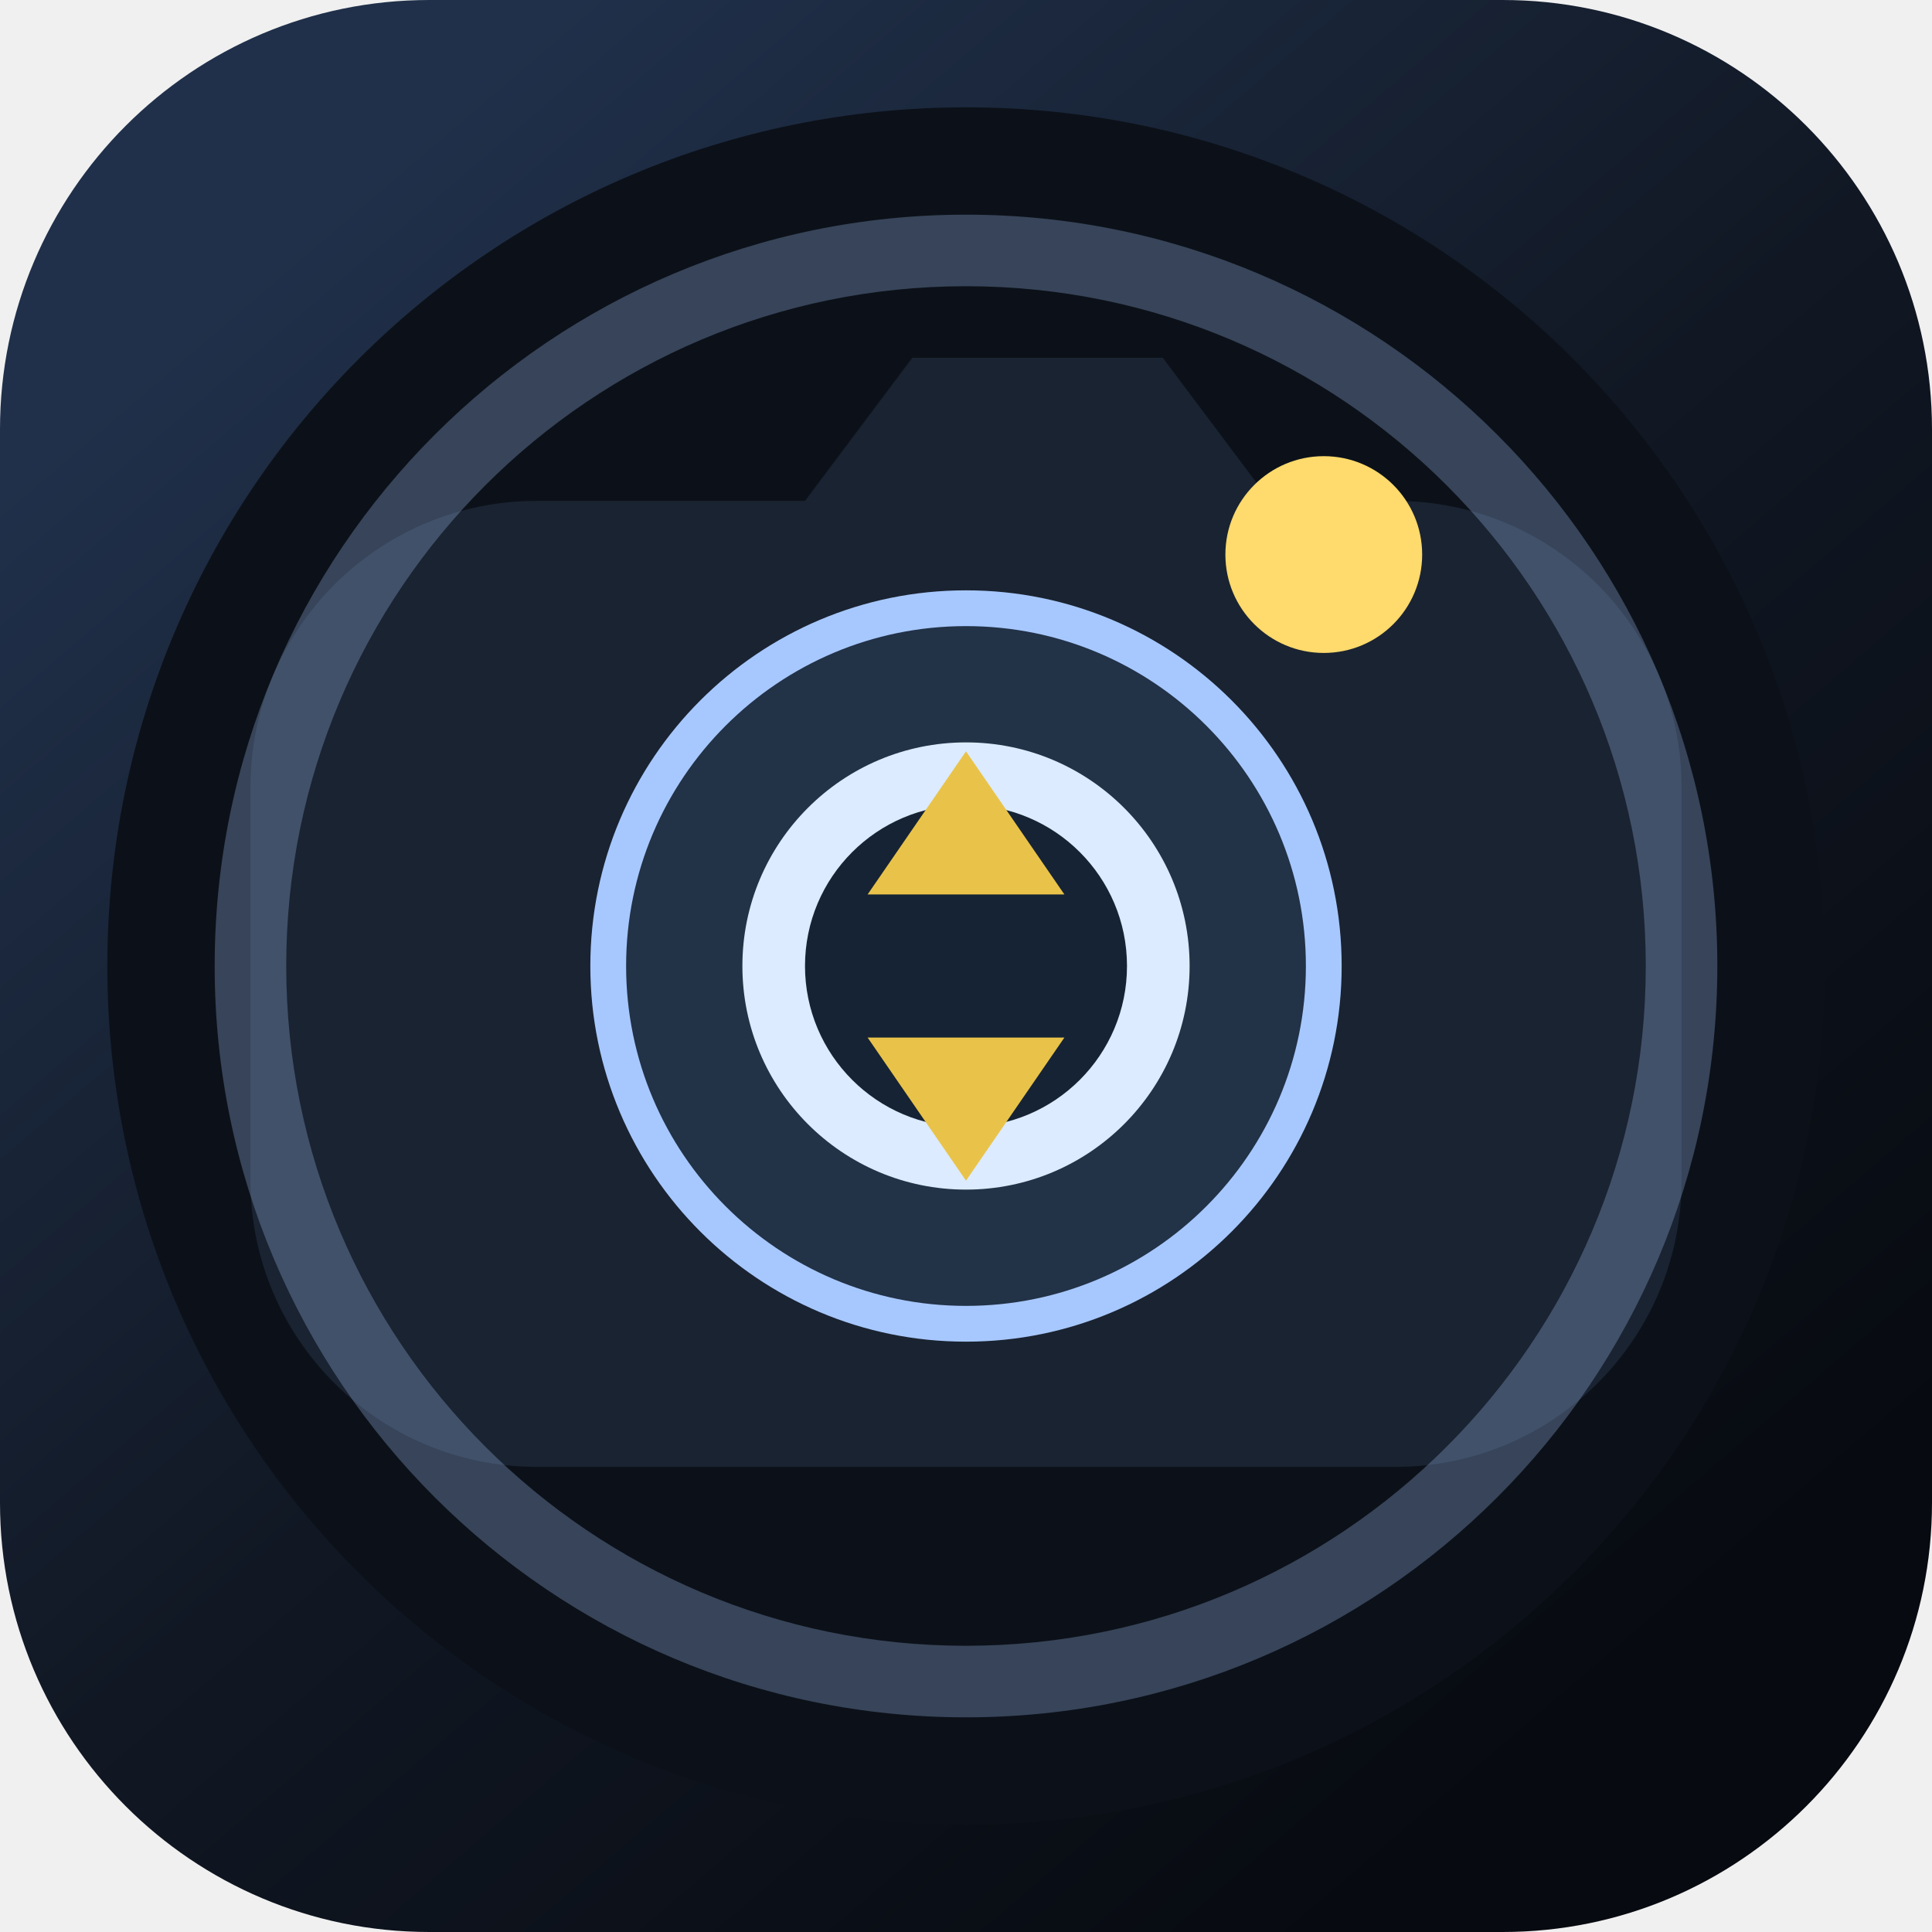
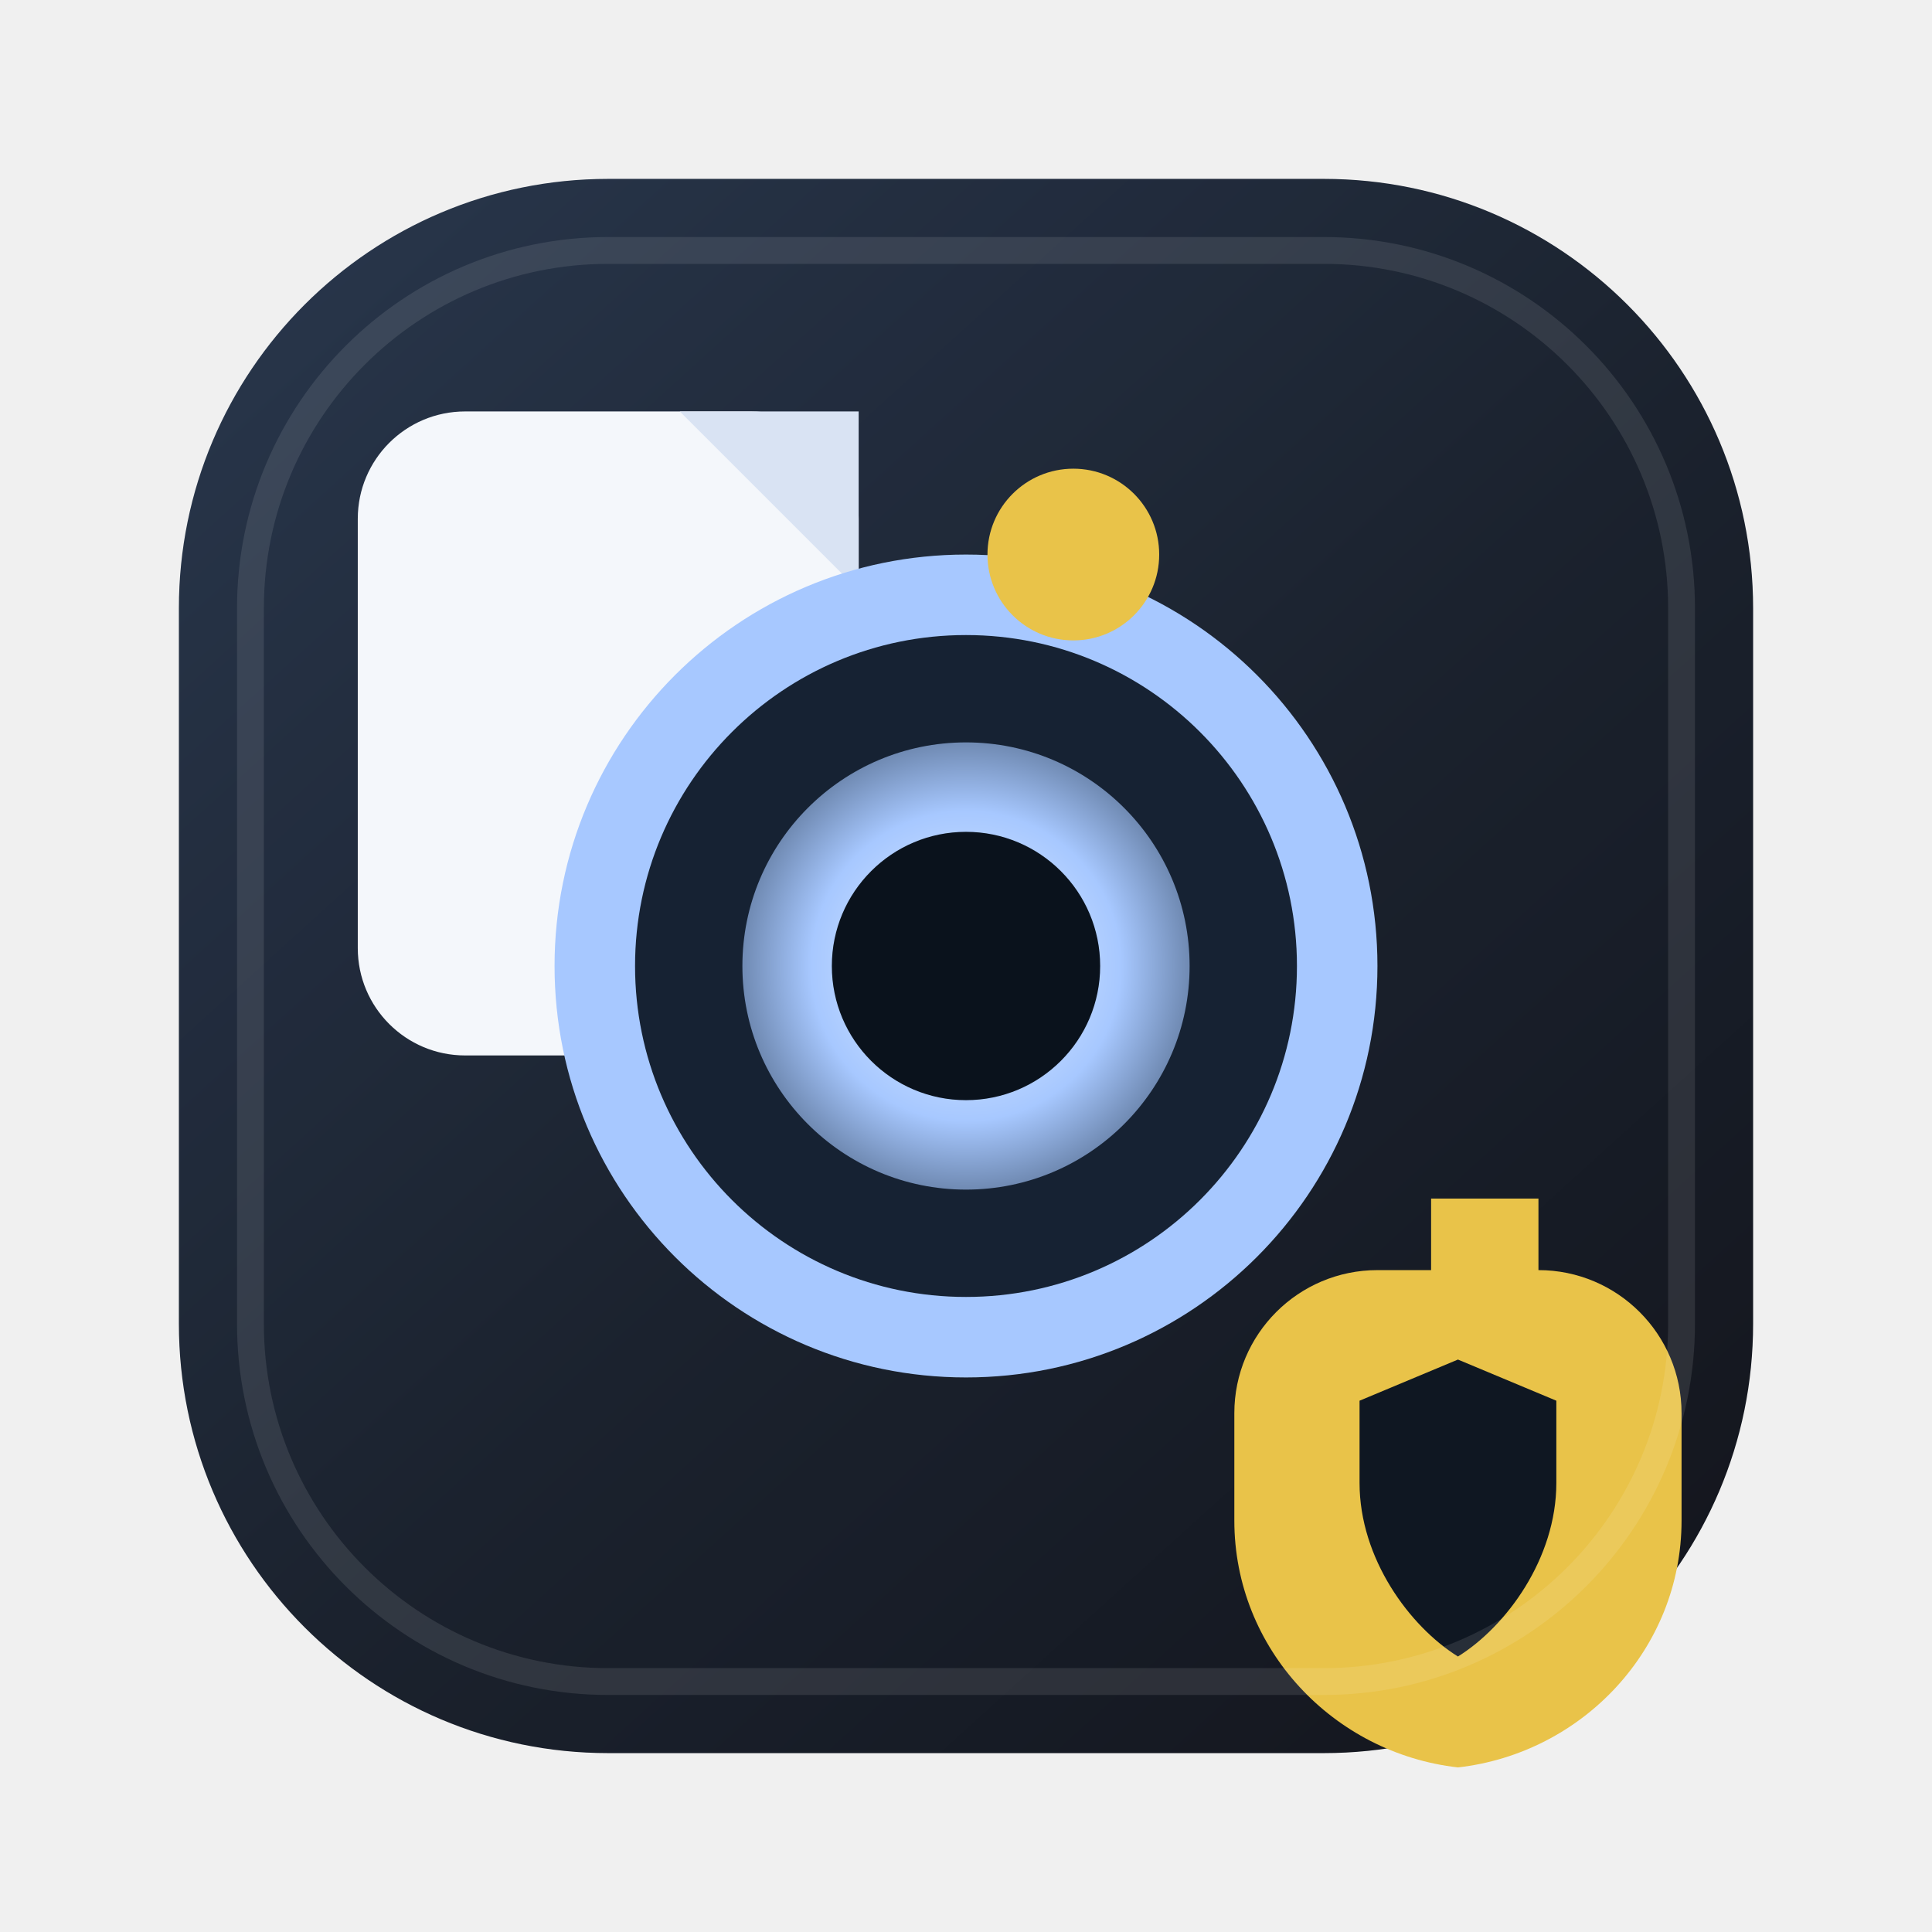
<svg xmlns="http://www.w3.org/2000/svg" width="512" height="512" viewBox="0 0 108 108" fill="none">
  <defs>
-     <linearGradient id="bg" x1="18" y1="12" x2="90" y2="96" gradientUnits="userSpaceOnUse">
-       <stop stop-color="#20304A" />
-       <stop offset="0.5" stop-color="#111824" />
-       <stop offset="1" stop-color="#070A10" />
+     <linearGradient id="bg" x1="16" y1="12" x2="94" y2="98" gradientUnits="userSpaceOnUse">
+       <stop stop-color="#1D2C42" />
+       <stop offset="0.52" stop-color="#101724" />
+       <stop offset="1" stop-color="#070A11" />
    </linearGradient>
+     <radialGradient id="lens" cx="0" cy="0" r="1" gradientUnits="userSpaceOnUse" gradientTransform="translate(54 54) rotate(90) scale(18)">
+       <stop stop-color="#E8F2FF" />
+       <stop offset="0.48" stop-color="#A7C8FF" />
+       <stop offset="1" stop-color="#203145" />
+     </radialGradient>
  </defs>
-   <rect width="108" height="108" rx="24" fill="url(#bg)" />
-   <circle cx="54" cy="54" r="48" fill="#0C1119" />
-   <path d="M30 28H45L51 20H65L71 28H78C86.837 28 94 35.163 94 44V66C94 74.837 86.837 82 78 82H30C21.163 82 14 74.837 14 66V44C14 35.163 21.163 28 30 28Z" fill="#1A2331" />
-   <circle cx="54" cy="54" r="21" fill="#A7C8FF" />
-   <circle cx="54" cy="54" r="19" fill="#223247" />
-   <circle cx="54" cy="54" r="12.5" fill="#DCEBFF" />
-   <circle cx="54" cy="54" r="9" fill="#162334" />
-   <path d="M54 42L48.5 50H59.5L54 42Z" fill="#E9C349" />
-   <path d="M48.5 58H59.5L54 66L48.5 58Z" fill="#E9C349" />
-   <circle cx="74" cy="31" r="5.5" fill="#FFDA6C" />
-   <path d="M54 12C77.196 12 96 30.804 96 54C96 77.196 77.196 96 54 96C30.804 96 12 77.196 12 54C12 30.804 30.804 12 54 12ZM54 16C33.013 16 16 33.013 16 54C16 74.987 33.013 92 54 92C74.987 92 92 74.987 92 54C92 33.013 74.987 16 54 16Z" fill="#A7C8FF" fill-opacity="0.28" />
+   <rect x="10" y="10" width="88" height="88" rx="24" fill="url(#bg)" />
+   <rect x="10" y="10" width="88" height="88" rx="24" fill="white" fill-opacity="0.05" />
+   <rect x="20" y="23" width="28" height="36" rx="6" fill="#F4F7FB" />
+   <path d="M38 23H48V33Z" fill="#D9E3F3" />
+   <circle cx="54" cy="54" r="23" fill="#A7C8FF" />
+   <circle cx="54" cy="54" r="18.5" fill="#162233" />
+   <circle cx="54" cy="54" r="12.5" fill="url(#lens)" />
+   <circle cx="54" cy="54" r="7.5" fill="#0A121C" />
+   <circle cx="60" cy="31" r="4.8" fill="#E9C349" />
+   <path d="M80 71H86C90.418 71 94 74.582 94 79V85C94 92.18 88.46 98.01 81.5 98.8C74.54 98.01 69 92.18 69 85V79C69 74.582 72.582 71 77 71H80V67H86V71Z" fill="#E9C349" />
+   <path d="M81.5 76L87 78.3V82.9C87 87.12 84.2 90.92 81.5 92.6C78.8 90.92 76 87.12 76 82.9V78.3L81.5 76Z" fill="#0F1722" />
+   <rect x="14" y="14" width="80" height="80" rx="20" stroke="white" stroke-opacity="0.1" stroke-width="1.5" />
</svg>
